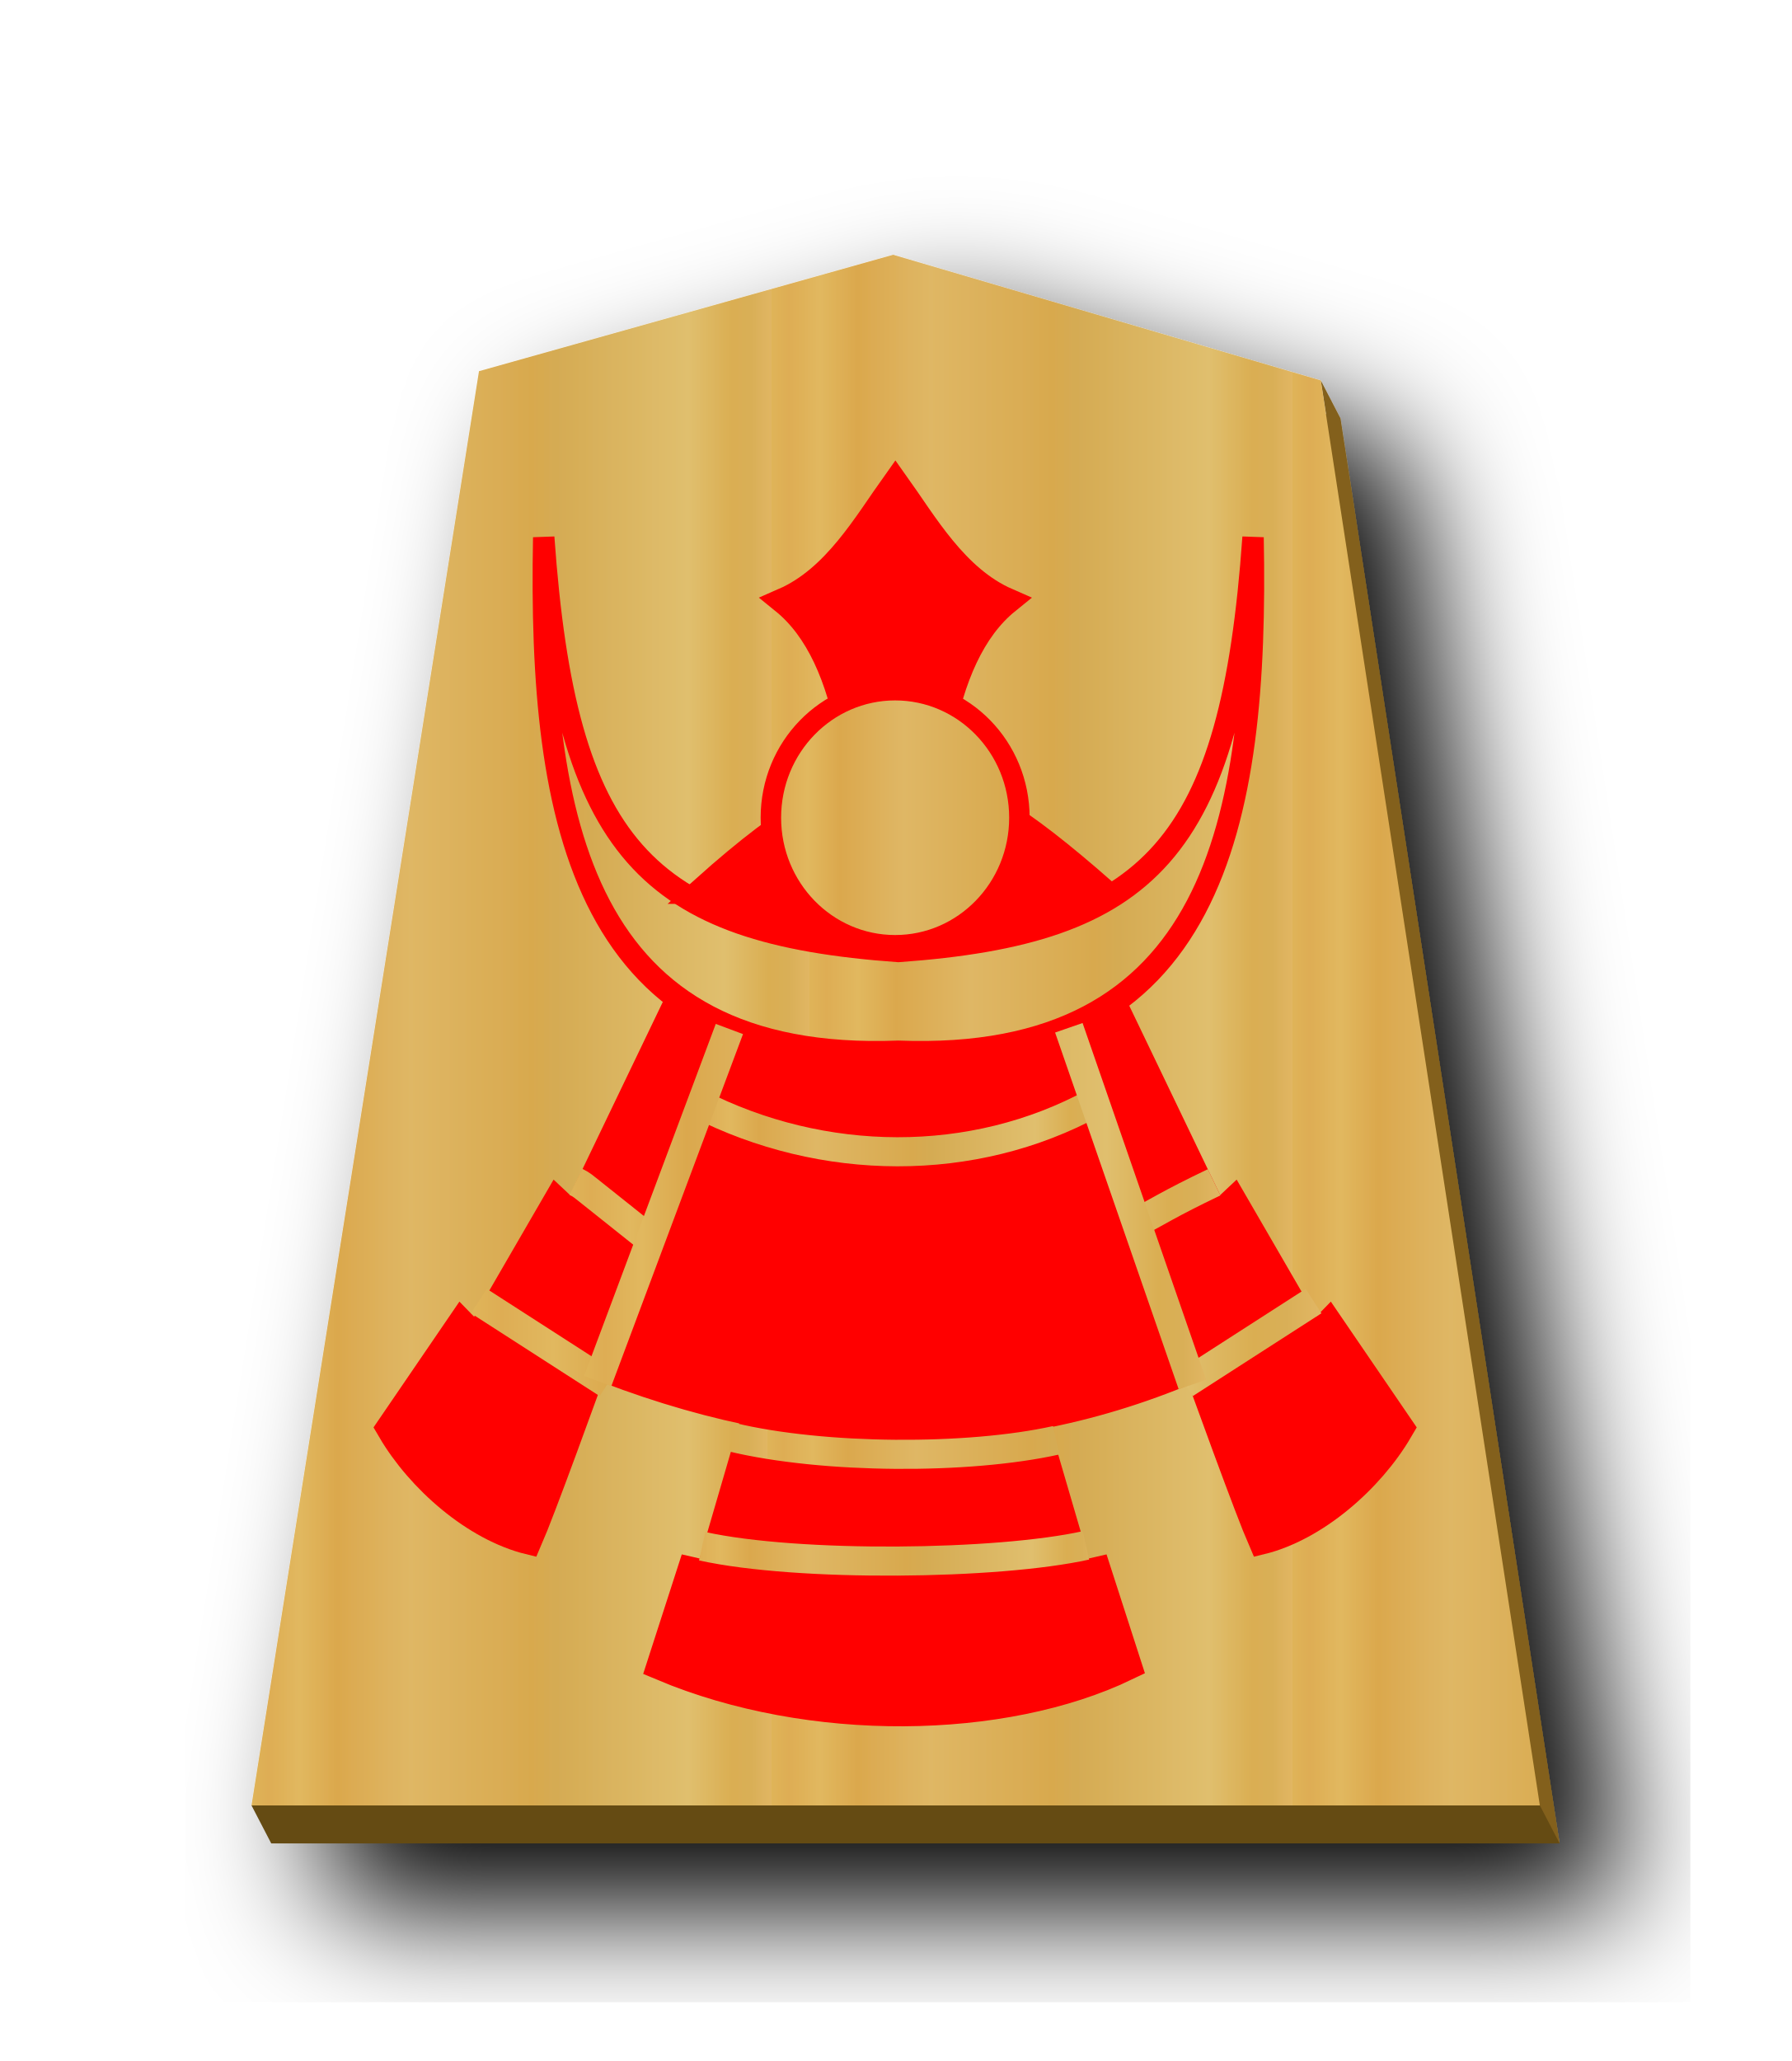
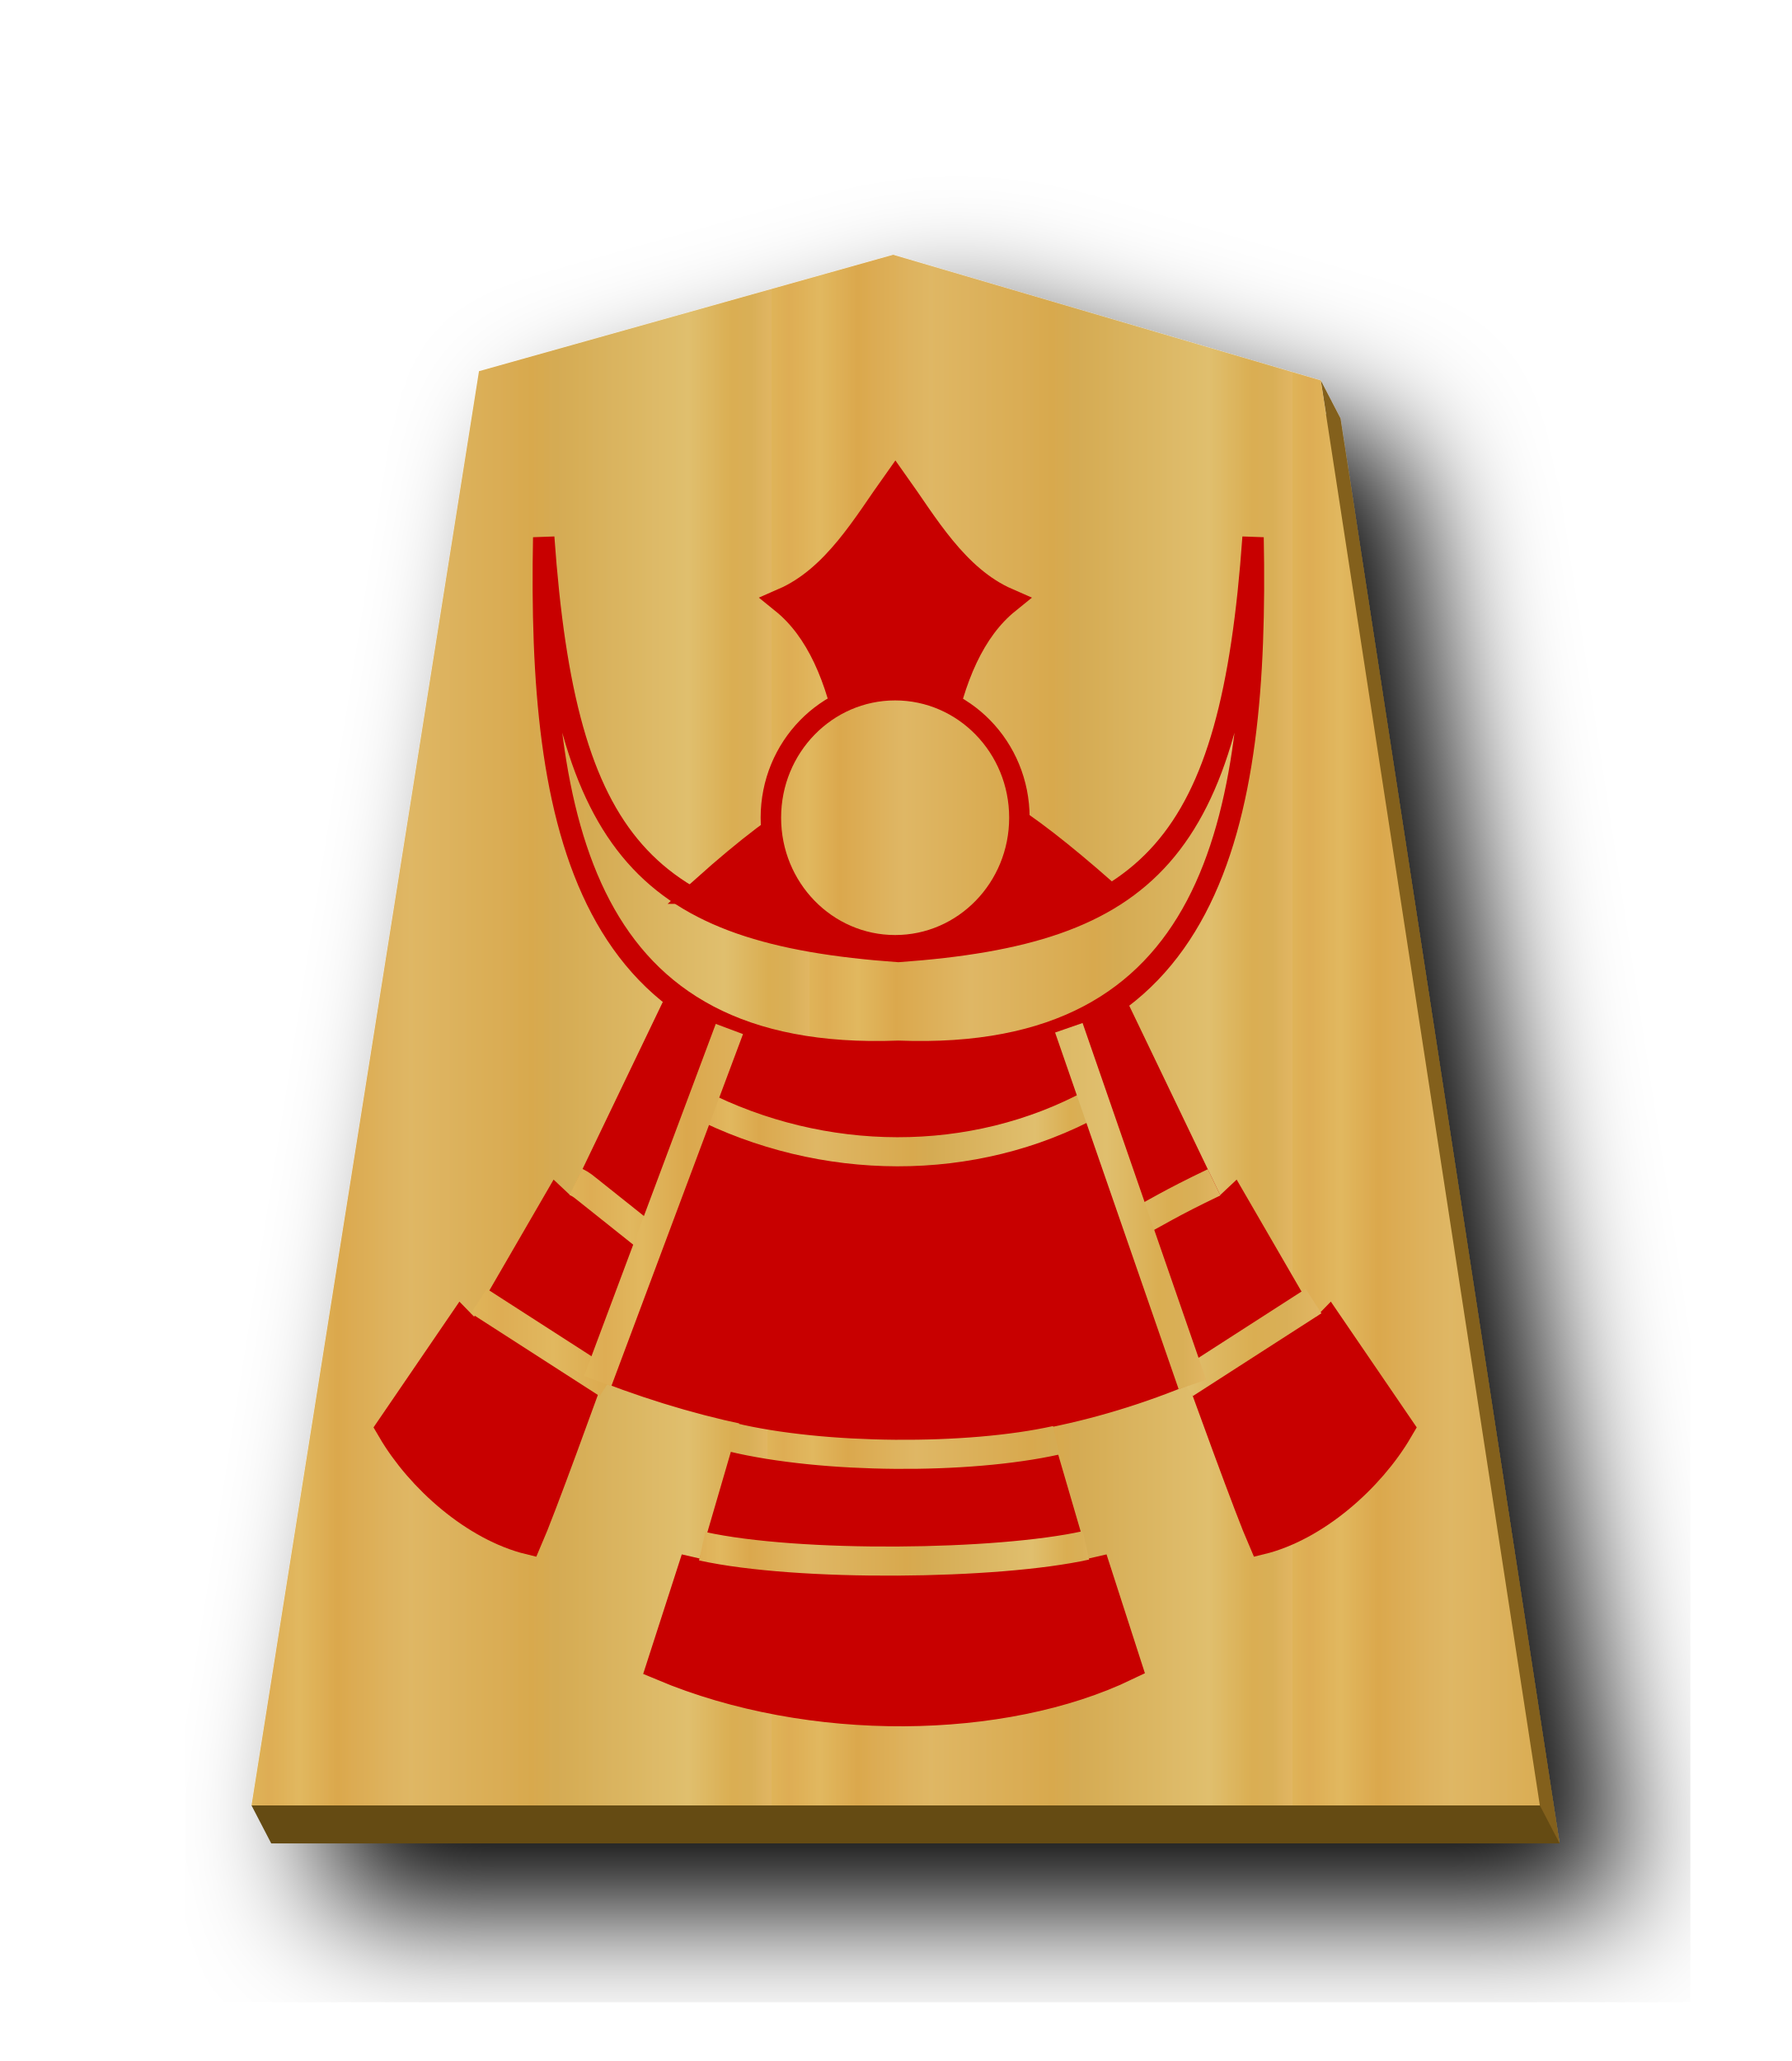
<svg xmlns="http://www.w3.org/2000/svg" xmlns:xlink="http://www.w3.org/1999/xlink" width="52.157" height="60" version="1.1" id="svg1717">
  <defs id="defs1721">
    <filter style="color-interpolation-filters:sRGB" id="filter1552">
      <feFlood flood-opacity="0.498" flood-color="rgb(0,0,0)" result="flood" id="feFlood1542" />
      <feComposite in="flood" in2="SourceGraphic" operator="in" result="composite1" id="feComposite1544" />
      <feGaussianBlur in="composite1" stdDeviation="2.5" result="blur" id="feGaussianBlur1546" />
      <feOffset dx="4.57967e-15" dy="4.41314e-15" result="offset" id="feOffset1548" />
      <feComposite in="SourceGraphic" in2="offset" operator="over" result="composite2" id="feComposite1550" />
    </filter>
    <filter style="color-interpolation-filters:sRGB" id="filter1540">
      <feFlood flood-opacity="0.498" flood-color="rgb(0,0,0)" result="flood" id="feFlood1530" />
      <feComposite in="flood" in2="SourceGraphic" operator="in" result="composite1" id="feComposite1532" />
      <feGaussianBlur in="composite1" stdDeviation="2.5" result="blur" id="feGaussianBlur1534" />
      <feOffset dx="4.57967e-15" dy="4.41314e-15" result="offset" id="feOffset1536" />
      <feComposite in="SourceGraphic" in2="offset" operator="over" result="composite2" id="feComposite1538" />
    </filter>
    <filter id="drop-shadow-9">
      <feGaussianBlur in="SourceAlpha" result="blur" stdDeviation="2" id="feGaussianBlur5056" />
      <feOffset result="offsetBlur" dx="2" dy="2" id="feOffset5058" />
      <feBlend in="SourceGraphic" in2="offsetBlur" mode="normal" id="feBlend5060" />
    </filter>
    <filter id="drop-shadow-2">
      <feGaussianBlur in="SourceAlpha" result="blur" stdDeviation="2" id="feGaussianBlur6807" />
      <feOffset result="offsetBlur" dx="2" dy="2" id="feOffset6809" />
      <feBlend in="SourceGraphic" in2="offsetBlur" mode="normal" id="feBlend6811" />
    </filter>
    <filter id="drop-shadow-2-8">
      <feGaussianBlur in="SourceAlpha" result="blur" stdDeviation="2" id="feGaussianBlur6807-2" />
      <feOffset result="offsetBlur" dx="2" dy="2" id="feOffset6809-8" />
      <feBlend in="SourceGraphic" in2="offsetBlur" mode="normal" id="feBlend6811-0" />
    </filter>
    <filter id="drop-shadow-6">
      <feGaussianBlur in="SourceAlpha" result="blur" stdDeviation="2" id="feGaussianBlur5056-9" />
      <feOffset result="offsetBlur" dx="2" dy="2" id="feOffset5058-0" />
      <feBlend in="SourceGraphic" in2="offsetBlur" mode="normal" id="feBlend5060-9" />
    </filter>
    <filter id="drop-shadow-27">
      <feGaussianBlur in="SourceAlpha" result="blur" stdDeviation="2" id="feGaussianBlur5056-5" />
      <feOffset result="offsetBlur" dx="2" dy="2" id="feOffset5058-6" />
      <feBlend in="SourceGraphic" in2="offsetBlur" mode="normal" id="feBlend5060-96" />
    </filter>
    <filter id="drop-shadow-2-88">
      <feGaussianBlur in="SourceAlpha" result="blur" stdDeviation="2" id="feGaussianBlur6807-1" />
      <feOffset result="offsetBlur" dx="2" dy="2" id="feOffset6809-5" />
      <feBlend in="SourceGraphic" in2="offsetBlur" mode="normal" id="feBlend6811-7" />
    </filter>
    <filter id="drop-shadow-2-6">
      <feGaussianBlur in="SourceAlpha" result="blur" stdDeviation="2" id="feGaussianBlur6807-4" />
      <feOffset result="offsetBlur" dx="2" dy="2" id="feOffset6809-6" />
      <feBlend in="SourceGraphic" in2="offsetBlur" mode="normal" id="feBlend6811-8" />
    </filter>
    <filter id="drop-shadow-62">
      <feGaussianBlur in="SourceAlpha" result="blur" stdDeviation="2" id="feGaussianBlur5056-7" />
      <feOffset result="offsetBlur" dx="2" dy="2" id="feOffset5058-9" />
      <feBlend in="SourceGraphic" in2="offsetBlur" mode="normal" id="feBlend5060-1" />
    </filter>
    <filter id="drop-shadow-1">
      <feGaussianBlur in="SourceAlpha" result="blur" stdDeviation="2" id="feGaussianBlur5056-0" />
      <feOffset result="offsetBlur" dx="2" dy="2" id="feOffset5058-7" />
      <feBlend in="SourceGraphic" in2="offsetBlur" mode="normal" id="feBlend5060-4" />
    </filter>
    <filter id="drop-shadow-2-67">
      <feGaussianBlur in="SourceAlpha" result="blur" stdDeviation="2" id="feGaussianBlur6807-7" />
      <feOffset result="offsetBlur" dx="2" dy="2" id="feOffset6809-4" />
      <feBlend in="SourceGraphic" in2="offsetBlur" mode="normal" id="feBlend6811-74" />
    </filter>
    <filter id="drop-shadow-2-86">
      <feGaussianBlur in="SourceAlpha" result="blur" stdDeviation="2" id="feGaussianBlur6807-6" />
      <feOffset result="offsetBlur" dx="2" dy="2" id="feOffset6809-9" />
      <feBlend in="SourceGraphic" in2="offsetBlur" mode="normal" id="feBlend6811-1" />
    </filter>
    <filter id="drop-shadow-22">
      <feGaussianBlur in="SourceAlpha" result="blur" stdDeviation="2" id="feGaussianBlur5056-0-5" />
      <feOffset result="offsetBlur" dx="2" dy="2" id="feOffset5058-0-0" />
      <feBlend in="SourceGraphic" in2="offsetBlur" mode="normal" id="feBlend5060-0" />
    </filter>
    <linearGradient id="linearGradient12530">
      <stop style="stop-color:#dfb459;stop-opacity:1" offset="0" id="stop12526" />
      <stop id="stop16843" offset="0.033" style="stop-color:#dead54;stop-opacity:1" />
      <stop id="stop12556" offset="0.093" style="stop-color:#e1b85f;stop-opacity:1" />
      <stop id="stop12532" offset="0.165" style="stop-color:#dba84d;stop-opacity:1" />
      <stop style="stop-color:#dfb765;stop-opacity:1" offset="0.305" id="stop12564" />
      <stop style="stop-color:#d8a94e;stop-opacity:1" offset="0.539" id="stop12558" />
      <stop id="stop12562" offset="0.586" style="stop-color:#d5ab53;stop-opacity:1" />
      <stop style="stop-color:#e0bf6e;stop-opacity:1" offset="0.84" id="stop12534" />
      <stop id="stop16845" offset="0.924" style="stop-color:#daae52;stop-opacity:1" />
      <stop id="stop12560" offset="0.962" style="stop-color:#d9af57;stop-opacity:1" />
      <stop style="stop-color:#e1b663;stop-opacity:1" offset="1" id="stop12528" />
    </linearGradient>
    <filter id="drop-shadow-6-9">
      <feGaussianBlur in="SourceAlpha" result="blur" stdDeviation="2" id="feGaussianBlur5056-9-0" />
      <feOffset result="offsetBlur" dx="2" dy="2" id="feOffset5058-0-2" />
      <feBlend in="SourceGraphic" in2="offsetBlur" mode="normal" id="feBlend5060-9-0" />
    </filter>
    <linearGradient xlink:href="#linearGradient12530" id="linearGradient59009" x1="-30.849" y1="30.267" x2="-14.721" y2="30.267" gradientUnits="userSpaceOnUse" spreadMethod="repeat" />
    <filter id="drop-shadow-5">
      <feGaussianBlur in="SourceAlpha" result="blur" stdDeviation="2" id="feGaussianBlur5056-6" />
      <feOffset result="offsetBlur" dx="2" dy="2" id="feOffset5058-2" />
      <feBlend in="SourceGraphic" in2="offsetBlur" mode="normal" id="feBlend5060-8" />
    </filter>
    <filter id="drop-shadow-5-3">
      <feGaussianBlur in="SourceAlpha" result="blur" stdDeviation="2" id="feGaussianBlur5056-6-0" />
      <feOffset result="offsetBlur" dx="2" dy="2" id="feOffset5058-2-5" />
      <feBlend in="SourceGraphic" in2="offsetBlur" mode="normal" id="feBlend5060-8-2" />
    </filter>
    <linearGradient xlink:href="#linearGradient12530" id="linearGradient64306" x1="9.1" y1="23.825" x2="22.307" y2="23.825" gradientUnits="userSpaceOnUse" spreadMethod="repeat" />
    <linearGradient xlink:href="#linearGradient12530" id="linearGradient64314" x1="-34.461" y1="223.715" x2="230.344" y2="223.715" gradientUnits="userSpaceOnUse" spreadMethod="repeat" />
    <linearGradient xlink:href="#linearGradient12530" id="linearGradient64372" x1="7.714" y1="45.248" x2="19.853" y2="45.248" gradientUnits="userSpaceOnUse" spreadMethod="repeat" />
    <linearGradient xlink:href="#linearGradient12530" id="linearGradient64374" x1="8.13" y1="42.128" x2="22.351" y2="42.128" gradientUnits="userSpaceOnUse" spreadMethod="repeat" />
    <linearGradient xlink:href="#linearGradient12530" id="linearGradient64376" x1="303.244" y1="93.368" x2="332.257" y2="93.368" gradientUnits="userSpaceOnUse" />
    <linearGradient xlink:href="#linearGradient12530" id="linearGradient64378" x1="305.241" y1="90.705" x2="327.624" y2="90.705" gradientUnits="userSpaceOnUse" />
    <linearGradient xlink:href="#linearGradient12530" id="linearGradient64380" x1="304.947" y1="93.29" x2="326.339" y2="93.29" gradientUnits="userSpaceOnUse" />
    <linearGradient xlink:href="#linearGradient12530" id="linearGradient64382" x1="277.179" y1="142.935" x2="291.253" y2="142.935" gradientUnits="userSpaceOnUse" />
  </defs>
  <filter id="drop-shadow">
    <feGaussianBlur in="SourceAlpha" result="blur" stdDeviation="2" id="feGaussianBlur1692" />
    <feOffset result="offsetBlur" dx="2" dy="2" id="feOffset1694" />
    <feBlend in="SourceGraphic" in2="offsetBlur" mode="normal" id="feBlend1696" />
  </filter>
  <g transform="matrix(0.9393427,0,0,0.9393427,36.30043,1.557944)" id="g5079-7" style="display:inline;fill:#fecb00;fill-opacity:1;filter:url(#drop-shadow-22)">
    <path style="fill:#83611c;fill-opacity:1;stroke-width:0.939" d="M 26.58 8.521 L 14.52 11.91 L 7.896 53.664 L 45.408 53.664 L 39.031 12.182 L 38.457 11.076 L 38.611 12.059 L 26.58 8.521 z " transform="matrix(1.064574,0,0,1.064574,-38.6445,-1.658547)" id="path59011" />
    <path d="m -10.96,6.237 -12.838,3.608 -7.051,44.45 39.934,2.8e-5 -6.79,-44.163 z" id="path5063-6" style="fill:url(#linearGradient59009);fill-opacity:1;" />
  </g>
  <path style="fill:#654b13;stroke:none;stroke-width:1px;stroke-linecap:butt;stroke-linejoin:miter;stroke-opacity:1;fill-opacity:1" d="M 7.897,53.665 7.323,52.56 l 37.512,2.6e-5 0.575,1.105 z" id="path59015" />
  <g transform="translate(-0.01614613,-0.01941934)" id="g64186">
    <g style="display:inline;stroke-width:1;stroke-miterlimit:4;stroke-dasharray:none" transform="matrix(0.8466389,0,0,0.8466389,-240.9953,-43.85038)" id="g4765-8-0">
      <g style="stroke-width:1;stroke-miterlimit:4;stroke-dasharray:none" id="g4749-0-5">
        <g style="stroke-width:1;stroke-miterlimit:4;stroke-dasharray:none" transform="translate(-0.1909194)" id="g4698-6-3">
          <g id="g4642-5-8" transform="translate(31.46625,-52.3259)" style="stroke:#000000;stroke-width:1;stroke-miterlimit:4;stroke-dasharray:none">
-             <path transform="matrix(0.8817882,0,0,0.8893486,33.59414,15.21736)" id="path4543-7-5-5" d="m 282.83,136.555 c 0.204,-5.886 -0.282,-11.142 -3.009,-13.33 2.021,-0.874 3.211,-2.979 4.365,-4.579 1.153,1.599 2.344,3.705 4.365,4.579 -2.727,2.187 -3.213,7.444 -3.009,13.33 v 4e-5 c -0.479,0.154 -0.912,0.23 -1.356,0.233 -0.444,-0.003 -0.877,-0.079 -1.356,-0.233 z" style="fill:#ff0000;stroke:#ff0000;stroke-width:1;stroke-linecap:butt;stroke-linejoin:miter;stroke-miterlimit:4;stroke-dasharray:none;stroke-opacity:1" />
-             <path id="path4545-5-5" d="M 97.159,111.627 C 94.395,233.017 116.773,335.819 275.143,330.702 433.513,335.819 455.891,233.017 453.127,111.627 442.062,243.914 401.615,279.031 275.143,286.665 148.672,279.031 108.224,243.914 97.159,111.627 Z" style="fill:url(#linearGradient64314);stroke:#ff0000;stroke-width:10.736;stroke-linecap:butt;stroke-linejoin:miter;stroke-miterlimit:4;stroke-dasharray:none;stroke-opacity:1;fill-opacity:1" transform="matrix(0.06852995,0,0,0.08094496,265.4334,113.5891)" />
-             <path id="path4555-4-5" d="m 166.796,305.119 -54.464,95.975 -8.754,-6.962 -40.051,58.521 -7.822,-6.797 -35.583,44.11 c 14.216,20.56 41.844,41.307 69.676,47.014 13.293,-25.846 76.279,-177.737 95.178,-219.282 m 195.234,-12.578 54.464,95.975 8.754,-6.962 40.051,58.521 7.822,-6.797 35.583,44.11 c -14.216,20.56 -41.844,41.307 -69.676,47.014 -13.293,-25.846 -76.279,-177.737 -95.178,-219.282" style="fill:#ff0000;stroke:#ff0000;stroke-width:13.427;stroke-linecap:butt;stroke-linejoin:miter;stroke-miterlimit:4;stroke-dasharray:none;stroke-opacity:1" transform="matrix(0.06852995,0,0,0.08094496,265.4334,113.5891)" />
-             <path id="path4559-6-1" d="m 273.596,150.941 c 7.368,2.998 14.491,3.094 21.344,0 l -4.026,-11.426 c -4.026,1.6 -9.195,1.934 -13.229,-0.091 z" style="fill:#ff0000;stroke:#ff0000;stroke-width:0.985;stroke-linecap:butt;stroke-linejoin:miter;stroke-miterlimit:4;stroke-dasharray:none;stroke-opacity:1" />
+             <path transform="matrix(0.8817882,0,0,0.8893486,33.59414,15.21736)" id="path4543-7-5-5" d="m 282.83,136.555 c 0.204,-5.886 -0.282,-11.142 -3.009,-13.33 2.021,-0.874 3.211,-2.979 4.365,-4.579 1.153,1.599 2.344,3.705 4.365,4.579 -2.727,2.187 -3.213,7.444 -3.009,13.33 v 4e-5 c -0.479,0.154 -0.912,0.23 -1.356,0.233 -0.444,-0.003 -0.877,-0.079 -1.356,-0.233 z" style="fill:#c80000;stroke:#c80000;stroke-width:1;stroke-linecap:butt;stroke-linejoin:miter;stroke-miterlimit:4;stroke-dasharray:none;stroke-opacity:1;fill-opacity:1" />
+             <path id="path4545-5-5" d="M 97.159,111.627 C 94.395,233.017 116.773,335.819 275.143,330.702 433.513,335.819 455.891,233.017 453.127,111.627 442.062,243.914 401.615,279.031 275.143,286.665 148.672,279.031 108.224,243.914 97.159,111.627 Z" style="fill:url(#linearGradient64314);stroke:#c80000;stroke-width:10.736;stroke-linecap:butt;stroke-linejoin:miter;stroke-miterlimit:4;stroke-dasharray:none;stroke-opacity:1;fill-opacity:1" transform="matrix(0.06852995,0,0,0.08094496,265.4334,113.5891)" />
+             <path id="path4555-4-5" d="m 166.796,305.119 -54.464,95.975 -8.754,-6.962 -40.051,58.521 -7.822,-6.797 -35.583,44.11 c 14.216,20.56 41.844,41.307 69.676,47.014 13.293,-25.846 76.279,-177.737 95.178,-219.282 m 195.234,-12.578 54.464,95.975 8.754,-6.962 40.051,58.521 7.822,-6.797 35.583,44.11 c -14.216,20.56 -41.844,41.307 -69.676,47.014 -13.293,-25.846 -76.279,-177.737 -95.178,-219.282" style="fill:#c80000;stroke:#c80000;stroke-width:13.427;stroke-linecap:butt;stroke-linejoin:miter;stroke-miterlimit:4;stroke-dasharray:none;stroke-opacity:1;fill-opacity:1" transform="matrix(0.06852995,0,0,0.08094496,265.4334,113.5891)" />
+             <path id="path4559-6-1" d="m 273.596,150.941 c 7.368,2.998 14.491,3.094 21.344,0 l -4.026,-11.426 c -4.026,1.6 -9.195,1.934 -13.229,-0.091 z" style="fill:#c80000;stroke:#c80000;stroke-width:0.985;stroke-linecap:butt;stroke-linejoin:miter;stroke-miterlimit:4;stroke-dasharray:none;stroke-opacity:1;fill-opacity:1" />
            <path id="path4553-5-3" d="m 277.406,142.092 c 4.274,2.181 9.44,2.241 13.607,-0.031" style="fill:none;stroke:url(#linearGradient64382);stroke-width:1;stroke-linecap:butt;stroke-linejoin:miter;stroke-miterlimit:4;stroke-dasharray:none;stroke-opacity:1" />
          </g>
          <path id="path4667-9-9" d="m 305.46,89.714 c 0.226,0.11 0.292,0.192 0.382,0.255 l 2.239,1.784 m 19.327,-2.022 c -1.58,0.756 -1.927,1.009 -2.891,1.514" style="fill:none;stroke:url(#linearGradient64378);stroke-width:1;stroke-linecap:butt;stroke-linejoin:miter;stroke-miterlimit:4;stroke-dasharray:none;stroke-opacity:1" transform="translate(-0.7954951,2.740039)" />
          <path transform="translate(-2.069544,4.683662)" style="fill:none;stroke:url(#linearGradient64376);stroke-width:1;stroke-linecap:butt;stroke-linejoin:miter;stroke-miterlimit:4;stroke-dasharray:none;stroke-opacity:1" d="m 303.399,91.871 4.424,2.847 m 24.279,-2.847 -4.424,2.847" id="path4676-2-7" />
          <path style="fill:none;stroke:url(#linearGradient64380);stroke-width:1;stroke-linecap:butt;stroke-linejoin:miter;stroke-miterlimit:4;stroke-dasharray:none;stroke-opacity:1" d="m 305.415,99.305 4.528,-12.106 m 11.674,-0.042 4.25,12.266" id="path4684-3-1" />
        </g>
-         <path id="path4726-6-1" d="m 308.939,82.397 c 5.872,-5.234 8.038,-4.799 13.62,0.085 -2.865,1.17 -3.08,1.033 -6.698,1.682 -3.343,-0.681 -2.766,-0.121 -6.921,-1.767 z" style="fill:#ff0000;stroke:#ff0000;stroke-width:1;stroke-linecap:butt;stroke-linejoin:miter;stroke-miterlimit:4;stroke-dasharray:none;stroke-opacity:1" />
+         <path id="path4726-6-1" d="m 308.939,82.397 c 5.872,-5.234 8.038,-4.799 13.62,0.085 -2.865,1.17 -3.08,1.033 -6.698,1.682 -3.343,-0.681 -2.766,-0.121 -6.921,-1.767 z" style="fill:#c80000;stroke:#c80000;stroke-width:1;stroke-linecap:butt;stroke-linejoin:miter;stroke-miterlimit:4;stroke-dasharray:none;stroke-opacity:1;fill-opacity:1" />
      </g>
    </g>
-     <ellipse ry="3.713" rx="3.618" cy="23.825" cx="26.079" id="path24226" style="opacity:1;fill:url(#linearGradient64306);fill-opacity:1;stroke:#ff0000;stroke-width:0.596;stroke-linecap:square;stroke-linejoin:miter;stroke-miterlimit:4;stroke-dasharray:none;stroke-opacity:1;paint-order:normal" />
-     <path id="path4767-7" d="m 22.001,41.527 -1.289,4.415 -0.534,-0.123 -0.862,2.669 c 4.315,1.814 9.907,1.713 13.469,0 l -0.862,-2.669 -0.534,0.123 -1.273,-4.353" style="display:inline;fill:#ff0000;stroke:#ff0000;stroke-width:0.929px;stroke-linecap:butt;stroke-linejoin:miter;stroke-opacity:1" />
+     <ellipse ry="3.713" rx="3.618" cy="23.825" cx="26.079" id="path24226" style="opacity:1;fill:url(#linearGradient64306);fill-opacity:1;stroke:#c80000;stroke-width:0.596;stroke-linecap:square;stroke-linejoin:miter;stroke-miterlimit:4;stroke-dasharray:none;stroke-opacity:1;paint-order:normal" />
+     <path id="path4767-7" d="m 22.001,41.527 -1.289,4.415 -0.534,-0.123 -0.862,2.669 c 4.315,1.814 9.907,1.713 13.469,0 l -0.862,-2.669 -0.534,0.123 -1.273,-4.353" style="display:inline;fill:#c80000;stroke:#c80000;stroke-width:0.929px;stroke-linecap:butt;stroke-linejoin:miter;stroke-opacity:1;fill-opacity:1" />
    <path id="path4772-3" d="m 21.328,41.86 c 2.656,0.637 6.873,0.66 9.439,0.089" style="display:inline;fill:none;stroke:url(#linearGradient64374);stroke-width:0.847;stroke-linecap:butt;stroke-linejoin:miter;stroke-miterlimit:4;stroke-dasharray:none;stroke-opacity:1" />
    <path style="display:inline;fill:none;stroke:url(#linearGradient64372);stroke-width:0.847;stroke-linecap:butt;stroke-linejoin:miter;stroke-miterlimit:4;stroke-dasharray:none;stroke-opacity:1" d="m 20.461,45.033 c 2.797,0.616 8.608,0.546 11.175,-0.025" id="path4774-6" />
  </g>
</svg>
